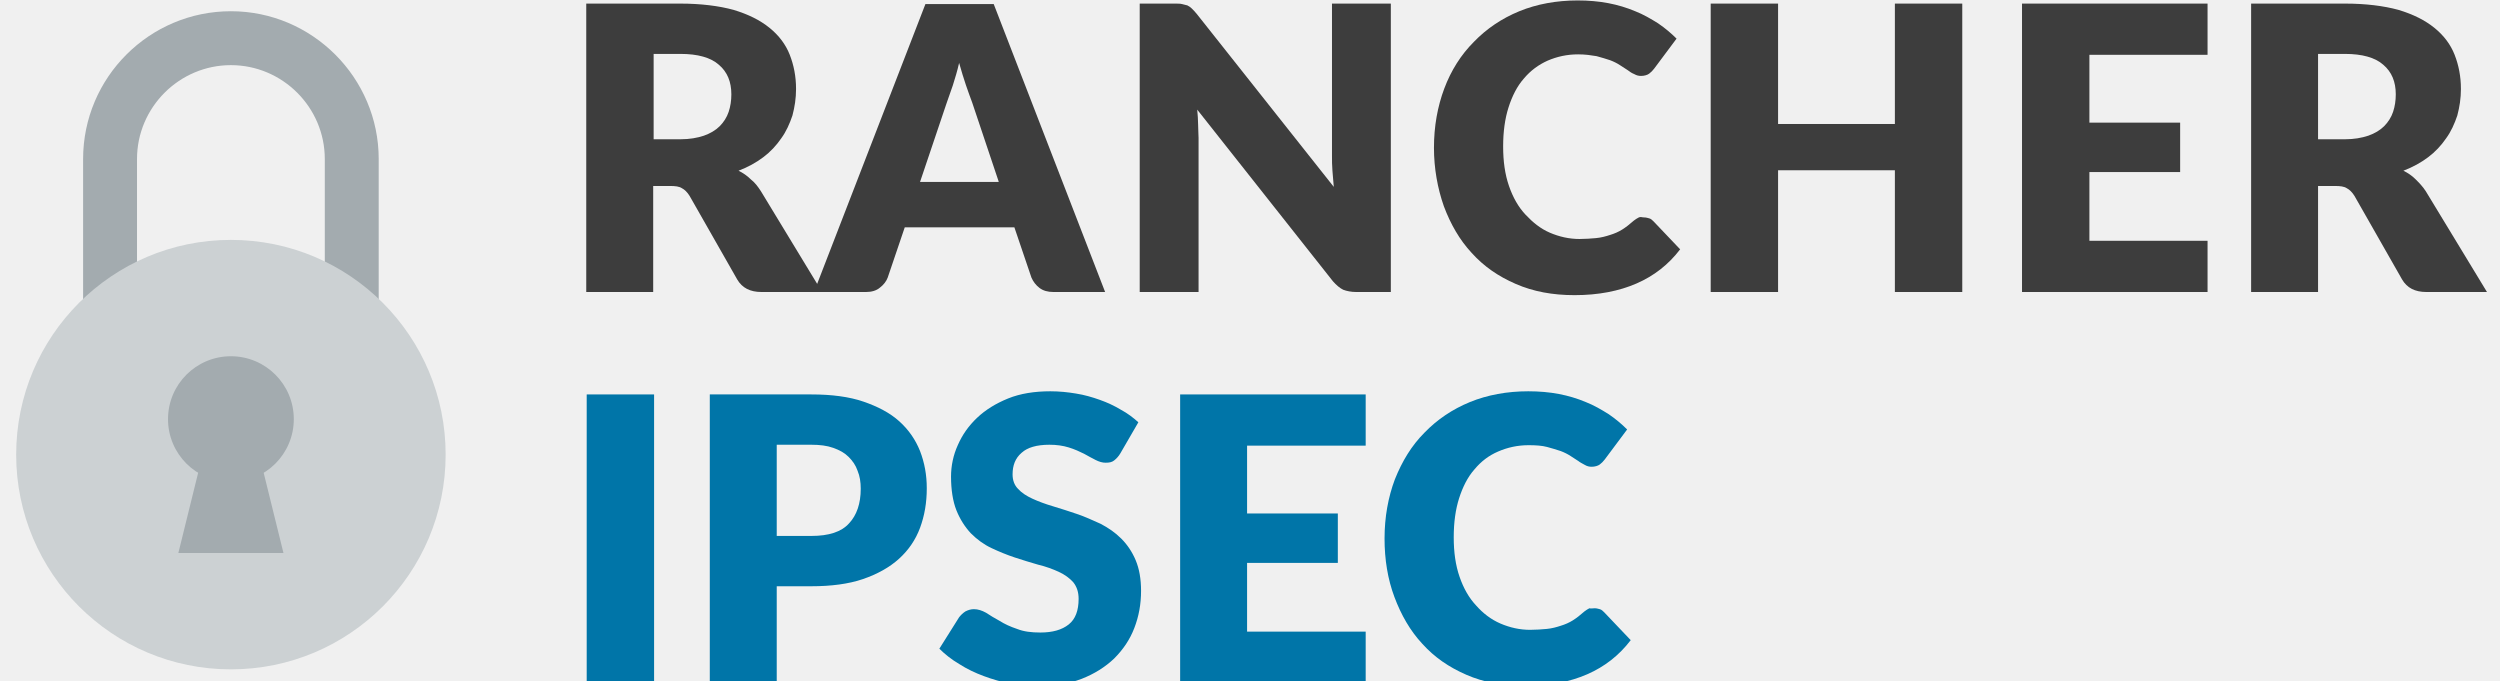
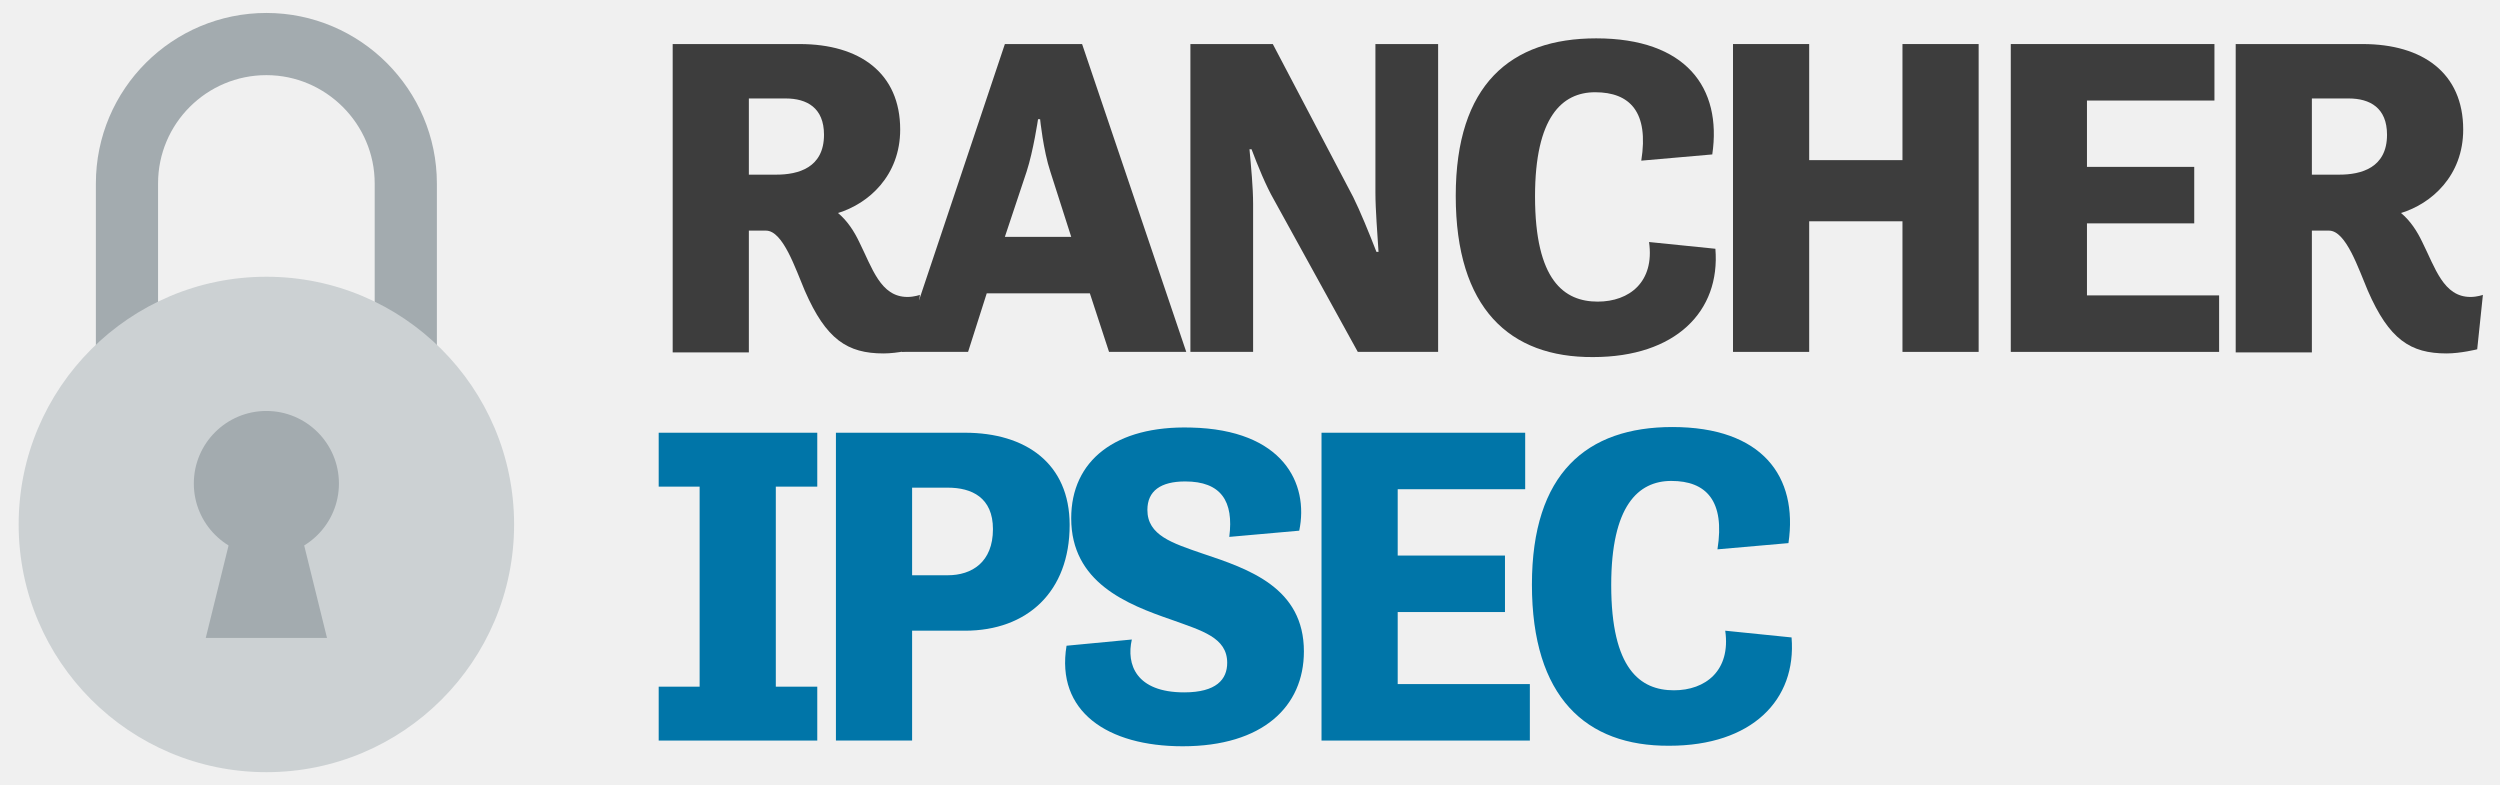
- <svg xmlns="http://www.w3.org/2000/svg" version="1.1" id="Layer_1" x="0px" y="0px" viewBox="0 0 556.5 151.4" style="enable-background:new 0 0 556.5 151.4;" xml:space="preserve">
+ <svg xmlns="http://www.w3.org/2000/svg" version="1.1" id="Layer_1" x="0px" y="0px" viewBox="0 0 482.4 151.4" style="enable-background:new 0 0 482.4 151.4;" xml:space="preserve">
  <style type="text/css">
- 	.st0{fill:#3D3D3D;}
- 	.st1{fill:#0075A8;}
- 	.st2{fill:#CCD1D3;}
- 	.st3{fill:#0D5E8C;}
- 	.st4{fill:#0071BC;}
- 	.st5{fill:#FFFFFF;}
- 	.st6{fill:#BDC3C7;}
- 	.st7{fill:#F15354;}
- 	.st8{fill:#A3ABAF;}
- 	.st9{fill:#58D68D;}
- 	.st10{fill:#2ECC71;}
- 	.st11{fill:#3498DB;}
- 	.st12{fill:#EADF5A;}
- 	.st13{fill:#F1C40F;}
- 	.st14{fill:#2D8490;}
- 	.st15{fill:#3A6F81;}
- 	.st16{fill:#ECF0F1;}
- 	.st17{opacity:0.2;fill:#78C9CF;}
+ 	.st0{fill:#99A3A8;}
+ 	.st1{fill:#CCD1D3;}
+ 	.st2{fill:none;stroke:#A3ABAF;stroke-width:5;stroke-linecap:round;stroke-linejoin:round;stroke-miterlimit:10;}
+ 	.st3{fill:#3D3D3D;}
+ 	.st4{fill:#0075A8;}
+ 	.st5{fill:#B3C78F;}
+ 	.st6{fill:none;stroke:#CCD1D3;stroke-miterlimit:10;}
+ 	.st7{fill:none;stroke:#CCD1D3;stroke-width:1.893;stroke-miterlimit:10;}
+ 	.st8{fill:#F15354;}
+ 	.st9{fill:#A3ABAF;}
+ 	.st10{fill:#3498DB;}
+ 	.st11{fill:#2980B9;}
+ 	.st12{fill:#E67E22;}
+ 	.st13{fill:#D35401;}
+ 	.st14{fill:#F1C40F;}
+ 	.st15{fill:#E49701;}
+ 	.st16{fill:#EADF5A;}
+ 	.st17{fill:#D7C320;}
+ 	.st18{fill:#34495E;}
+ 	.st19{fill:#2C3E50;}
+ 	.st20{fill:#2B2B2B;}
+ 	.st21{fill:#262626;}
+ 	.st22{fill:#3A6F81;}
+ 	.st23{fill:#356272;}
+ 	.st24{fill:#00558B;}
+ 	.st25{fill:#27AE60;}
+ 	.st26{fill:#169242;}
+ 	.st27{fill:#A5C63B;}
+ 	.st28{fill:#8EB021;}
+ 	.st29{fill:#ECF0F1;}
+ 	.st30{fill:#BDC3C7;}
+ 	.st31{fill:#95A5A6;}
+ 	.st32{fill:#7F8C8D;}
+ 	.st33{fill:#E74C3C;}
+ 	.st34{fill:#C0392B;}
+ 	.st35{fill:#EA3738;}
+ 	.st36{fill:#78C9CF;}
+ 	.st37{fill:#389EA8;}
+ 	.st38{fill:#2D8490;}
+ 	.st39{fill:#1A6470;}
+ 	.st40{fill:#21364A;}
+ 	.st41{fill:#040B15;}
+ 	.st42{fill:#66767C;}
+ 	.st43{fill:#334851;}
+ 	.st44{fill:#5C686F;}
+ 	.st45{fill:#29373C;}
+ 	.st46{fill:#0A141A;}
+ 	.st47{fill:#FFFFFF;}
+ 	.st48{fill:#0D5E8C;}
+ 	.st49{fill:#0071BC;}
+ 	.st50{fill:#808080;stroke:#000000;stroke-width:0.5;stroke-miterlimit:10;}
+ 	.st51{fill:#DFDFDF;stroke:#000000;stroke-width:0.5;stroke-miterlimit:10;}
+ 	.st52{stroke:#000000;stroke-width:0.5;stroke-miterlimit:10;}
+ 	.st53{fill:none;stroke:#A3ABAF;stroke-width:12;stroke-miterlimit:10;}
+ 	.st54{fill:none;stroke:#F15354;stroke-width:0.438;stroke-miterlimit:10;}
+ 	.st55{fill:none;stroke:#F15354;stroke-miterlimit:10;}
+ 	.st56{fill:none;stroke:#3498DB;stroke-width:15;stroke-linecap:square;stroke-miterlimit:10;}
+ 	.st57{fill:none;stroke:#A3ABAF;stroke-width:9;stroke-miterlimit:10;}
+ 	.st58{opacity:0.5;fill:url(#SVGID_1_);}
+ 	.st59{clip-path:url(#SVGID_3_);enable-background:new    ;}
+ 	.st60{fill:#D3AC0D;}
+ 	.st61{fill:#B5930B;}
+ 	.st62{opacity:0.5;fill:url(#SVGID_4_);}
+ 	.st63{clip-path:url(#SVGID_6_);enable-background:new    ;}
+ 	.st64{opacity:0.5;fill:url(#SVGID_7_);}
+ 	.st65{clip-path:url(#SVGID_9_);enable-background:new    ;}
+ 	.st66{opacity:0.5;fill:url(#SVGID_10_);}
+ 	.st67{clip-path:url(#SVGID_12_);enable-background:new    ;}
+ 	.st68{fill:#58D68D;}
+ 	.st69{fill:#2ECC71;}
+ 	.st70{fill:none;stroke:#2ECC71;stroke-width:1.162;stroke-miterlimit:10;}
+ 	.st71{fill:none;stroke:#F1C40F;stroke-width:1.162;stroke-miterlimit:10;}
+ 	.st72{fill:none;stroke:#0075A8;stroke-width:1.162;stroke-miterlimit:10;}
+ 	.st73{fill:none;stroke:#BDC3C7;stroke-width:10;stroke-miterlimit:10;}
+ 	.st74{fill:none;stroke:#A3ABAF;stroke-width:10;stroke-miterlimit:10;}
+ 	.st75{opacity:0.2;fill:#78C9CF;}
+ 	.st76{fill:none;stroke:#0075A8;stroke-miterlimit:10;}
+ 	.st77{fill:#5D5D5D;}
+ 	.st78{fill:none;stroke:#99A3A8;stroke-miterlimit:10;}
+ 	.st79{fill:none;stroke:#0075A8;stroke-width:1.827;stroke-miterlimit:10;}
+ 	.st80{opacity:0.7;}
</style>
  <g>
-     <path class="st0" d="M183,65h-13.5c-2.5,0-4.3-0.9-5.4-2.8l-10.6-18.6c-0.5-0.8-1.1-1.4-1.7-1.7c-0.6-0.4-1.5-0.5-2.6-0.5h-3.8V65   h-14.9V0.8h20.9c4.6,0,8.6,0.5,11.9,1.4c3.3,1,5.9,2.3,8,4c2.1,1.7,3.6,3.7,4.5,6c0.9,2.3,1.4,4.8,1.4,7.6c0,2.1-0.3,4-0.8,5.9   c-0.6,1.8-1.4,3.6-2.5,5.1c-1.1,1.6-2.4,3-4,4.2c-1.6,1.2-3.4,2.2-5.5,3c1,0.5,1.9,1.1,2.7,1.9c0.9,0.7,1.6,1.6,2.3,2.7L183,65z    M151.5,31c2,0,3.7-0.3,5.2-0.8c1.4-0.5,2.6-1.2,3.5-2.1c0.9-0.9,1.6-2,2-3.2c0.4-1.2,0.6-2.5,0.6-3.9c0-2.8-0.9-5-2.8-6.6   c-1.8-1.6-4.7-2.4-8.5-2.4h-6v19H151.5z" />
-     <path class="st0" d="M246,65h-11.5c-1.3,0-2.3-0.3-3.1-0.9c-0.8-0.6-1.4-1.4-1.8-2.3l-3.8-11.2h-24.4l-3.8,11.2   c-0.3,0.8-0.9,1.6-1.7,2.2c-0.8,0.7-1.9,1-3.1,1h-11.6l24.8-64.1h15.2L246,65z M222.3,40.4l-5.9-17.6c-0.4-1.1-0.9-2.4-1.4-3.9   c-0.5-1.5-1-3.1-1.5-4.9c-0.4,1.8-0.9,3.4-1.4,5c-0.5,1.5-1,2.8-1.4,4l-5.9,17.5H222.3z" />
-     <path class="st0" d="M309.6,0.8V65h-7.7c-1.1,0-2.1-0.2-2.9-0.5c-0.8-0.4-1.5-1-2.3-1.9l-30.2-38.2c0.1,1.1,0.2,2.3,0.2,3.3   c0,1.1,0.1,2.1,0.1,3V65h-13.1V0.8h7.8c0.6,0,1.2,0,1.6,0.1s0.8,0.2,1.2,0.3c0.4,0.2,0.7,0.4,1,0.7s0.7,0.7,1.1,1.2l30.5,38.5   c-0.1-1.2-0.2-2.4-0.3-3.6c-0.1-1.2-0.1-2.3-0.1-3.3V0.8H309.6z" />
-     <path class="st0" d="M366,48.4c0.4,0,0.7,0.1,1.1,0.2c0.4,0.1,0.7,0.4,1,0.7l5.9,6.2c-2.6,3.4-5.8,5.9-9.7,7.6s-8.5,2.6-13.8,2.6   c-4.9,0-9.2-0.8-13.1-2.5c-3.9-1.7-7.1-3.9-9.8-6.9c-2.7-2.9-4.7-6.4-6.2-10.4c-1.4-4-2.2-8.4-2.2-13c0-4.8,0.8-9.2,2.3-13.2   s3.7-7.5,6.6-10.4c2.8-2.9,6.2-5.2,10.1-6.8c3.9-1.6,8.3-2.4,13-2.4c2.4,0,4.7,0.2,6.8,0.6c2.1,0.4,4.1,1,6,1.8   c1.8,0.7,3.5,1.7,5.1,2.7c1.6,1.1,2.9,2.2,4.1,3.4l-5,6.7c-0.3,0.4-0.7,0.8-1.1,1.1c-0.4,0.3-1.1,0.5-1.8,0.5c-0.5,0-1-0.1-1.5-0.4   c-0.5-0.2-1-0.5-1.5-0.9c-0.5-0.3-1.1-0.7-1.7-1.1c-0.6-0.4-1.4-0.8-2.2-1.1c-0.9-0.3-1.9-0.6-3-0.9c-1.2-0.2-2.5-0.4-4.1-0.4   c-2.5,0-4.7,0.5-6.8,1.4c-2,0.9-3.8,2.2-5.3,4c-1.5,1.7-2.6,3.9-3.4,6.4c-0.8,2.5-1.2,5.4-1.2,8.7c0,3.3,0.4,6.2,1.3,8.8   c0.9,2.6,2.1,4.7,3.7,6.4s3.3,3.1,5.4,4c2.1,0.9,4.3,1.4,6.6,1.4c1.3,0,2.6-0.1,3.7-0.2c1.1-0.1,2.2-0.4,3.1-0.7   c1-0.3,1.9-0.7,2.7-1.2c0.8-0.5,1.7-1.2,2.6-2c0.4-0.3,0.7-0.5,1.1-0.7S365.5,48.4,366,48.4z" />
-     <path class="st0" d="M436.8,0.8V65h-15V37.9h-26V65h-15V0.8h15v26.8h26V0.8H436.8z" />
-     <path class="st0" d="M465.1,12.3v15h20.2v11h-20.2v15.3h26.3V65h-41.3V0.8h41.3v11.4H465.1z" />
-     <path class="st0" d="M553.6,65h-13.5c-2.5,0-4.3-0.9-5.4-2.8l-10.6-18.6c-0.5-0.8-1.1-1.4-1.7-1.7c-0.6-0.4-1.5-0.5-2.6-0.5H516V65   h-14.9V0.8H522c4.6,0,8.6,0.5,11.9,1.4c3.3,1,5.9,2.3,8,4c2.1,1.7,3.6,3.7,4.5,6s1.4,4.8,1.4,7.6c0,2.1-0.3,4-0.8,5.9   c-0.6,1.8-1.4,3.6-2.5,5.1c-1.1,1.6-2.4,3-4,4.2s-3.4,2.2-5.5,3c1,0.5,1.9,1.1,2.7,1.9s1.6,1.6,2.3,2.7L553.6,65z M522,31   c2,0,3.7-0.3,5.2-0.8c1.4-0.5,2.6-1.2,3.5-2.1s1.6-2,2-3.2c0.4-1.2,0.6-2.5,0.6-3.9c0-2.8-0.9-5-2.8-6.6c-1.8-1.6-4.7-2.4-8.5-2.4   h-6v19H522z" />
-     <path class="st1" d="M145.6,152h-15V87.8h15V152z" />
-     <path class="st1" d="M180.6,87.8c4.5,0,8.4,0.5,11.6,1.6c3.2,1.1,5.9,2.5,8,4.4c2.1,1.9,3.6,4.1,4.6,6.6c1,2.6,1.5,5.3,1.5,8.3   c0,3.2-0.5,6.1-1.5,8.8c-1,2.7-2.6,5-4.7,6.9c-2.1,1.9-4.8,3.4-8,4.5c-3.2,1.1-7.1,1.6-11.5,1.6h-7.7V152H158V87.8H180.6z    M180.6,119.3c3.9,0,6.7-0.9,8.4-2.8c1.7-1.8,2.6-4.4,2.6-7.7c0-1.5-0.2-2.8-0.7-4c-0.4-1.2-1.1-2.2-2-3.1c-0.9-0.9-2-1.5-3.4-2   c-1.4-0.5-3-0.7-4.9-0.7h-7.7v20.3H180.6z" />
-     <path class="st1" d="M249.4,100.9c-0.4,0.7-0.9,1.2-1.4,1.6c-0.5,0.4-1.1,0.5-1.9,0.5c-0.7,0-1.4-0.2-2.2-0.6   c-0.8-0.4-1.7-0.9-2.6-1.4c-1-0.5-2.1-1-3.4-1.4c-1.3-0.4-2.7-0.6-4.3-0.6c-2.8,0-4.9,0.6-6.2,1.8c-1.4,1.2-2,2.8-2,4.8   c0,1.3,0.4,2.4,1.2,3.2c0.8,0.9,1.9,1.6,3.2,2.2c1.3,0.6,2.9,1.2,4.6,1.7c1.7,0.5,3.5,1.1,5.3,1.7c1.8,0.6,3.5,1.4,5.3,2.2   c1.7,0.9,3.2,1.9,4.6,3.3c1.3,1.3,2.4,2.9,3.2,4.8c0.8,1.9,1.2,4.2,1.2,6.8c0,3-0.5,5.7-1.5,8.3c-1,2.6-2.5,4.8-4.5,6.8   c-2,1.9-4.4,3.4-7.2,4.5c-2.9,1.1-6.1,1.7-9.7,1.7c-2,0-4-0.2-6.1-0.6c-2.1-0.4-4.1-1-6-1.7s-3.8-1.6-5.5-2.7   c-1.7-1-3.2-2.2-4.4-3.4l4.4-7c0.4-0.5,0.8-0.9,1.4-1.3c0.6-0.3,1.2-0.5,1.9-0.5c0.9,0,1.8,0.3,2.7,0.8c0.9,0.6,1.9,1.2,3,1.8   c1.1,0.7,2.4,1.3,3.9,1.8c1.5,0.6,3.2,0.8,5.2,0.8c2.7,0,4.8-0.6,6.3-1.8c1.5-1.2,2.2-3.1,2.2-5.7c0-1.5-0.4-2.7-1.2-3.7   c-0.8-0.9-1.9-1.7-3.2-2.3c-1.3-0.6-2.9-1.2-4.6-1.6c-1.7-0.5-3.4-1-5.2-1.6c-1.8-0.6-3.5-1.3-5.2-2.1c-1.7-0.8-3.2-1.9-4.6-3.3   c-1.3-1.4-2.4-3.1-3.2-5.1c-0.8-2-1.2-4.6-1.2-7.5c0-2.4,0.5-4.8,1.5-7c1-2.3,2.4-4.3,4.3-6.1c1.9-1.8,4.2-3.2,6.9-4.3   c2.7-1.1,5.9-1.6,9.4-1.6c2,0,3.9,0.2,5.7,0.5c1.9,0.3,3.6,0.8,5.3,1.4c1.7,0.6,3.2,1.3,4.7,2.2c1.5,0.8,2.8,1.8,3.9,2.8   L249.4,100.9z" />
-     <path class="st1" d="M277.6,99.3v15h20.2v11h-20.2v15.3H304V152h-41.3V87.8H304v11.4H277.6z" />
-     <path class="st1" d="M355,135.4c0.4,0,0.7,0.1,1.1,0.2c0.4,0.1,0.7,0.4,1,0.7l5.9,6.2c-2.6,3.4-5.8,5.9-9.7,7.6s-8.5,2.6-13.8,2.6   c-4.9,0-9.2-0.8-13.1-2.5c-3.9-1.7-7.1-3.9-9.8-6.9c-2.7-2.9-4.7-6.4-6.2-10.4s-2.2-8.4-2.2-13c0-4.8,0.8-9.2,2.3-13.2   c1.6-4,3.7-7.5,6.6-10.4c2.8-2.9,6.2-5.2,10.1-6.8c3.9-1.6,8.3-2.4,13-2.4c2.4,0,4.7,0.2,6.8,0.6c2.1,0.4,4.1,1,6,1.8   c1.8,0.7,3.5,1.7,5.1,2.7c1.6,1.1,2.9,2.2,4.1,3.4l-5,6.7c-0.3,0.4-0.7,0.8-1.1,1.1c-0.4,0.3-1.1,0.5-1.8,0.5c-0.5,0-1-0.1-1.5-0.4   s-1-0.5-1.5-0.9c-0.5-0.3-1.1-0.7-1.7-1.1c-0.6-0.4-1.4-0.8-2.2-1.1c-0.9-0.3-1.9-0.6-3-0.9s-2.5-0.4-4.1-0.4   c-2.5,0-4.7,0.5-6.8,1.4s-3.8,2.2-5.3,4c-1.5,1.7-2.6,3.9-3.4,6.4c-0.8,2.5-1.2,5.4-1.2,8.7c0,3.3,0.4,6.2,1.3,8.8   c0.9,2.6,2.1,4.7,3.7,6.4c1.5,1.7,3.3,3.1,5.4,4c2.1,0.9,4.3,1.4,6.6,1.4c1.3,0,2.6-0.1,3.7-0.2c1.1-0.1,2.2-0.4,3.1-0.7   c1-0.3,1.9-0.7,2.7-1.2c0.8-0.5,1.7-1.2,2.6-2c0.4-0.3,0.7-0.5,1.1-0.7C354.1,135.5,354.6,135.4,355,135.4z" />
+     <path class="st3" d="M129.8,8.5h24.5c11.6,0,19.4,5.6,19.4,16.5c0,8.9-6.1,14.3-12,16.1c1.8,1.5,3.1,3.5,4.1,5.6   c2.5,5,4.1,10.6,9.3,10.6c1.3,0,2.4-0.4,2.4-0.4l-1.1,10.5c0,0-3.2,0.8-5.9,0.8c-7,0-11.1-2.7-15.2-12.1   c-1.8-4.2-4.2-11.6-7.5-11.6h-3.3v23.5h-14.7V8.5z M144.5,19.1v14.6h5.3c4.2,0,9.2-1.3,9.2-7.7c0-5.2-3.3-7-7.4-7H144.5z" />
+     <path class="st3" d="M193.9,8.5h14.9l20.1,59.4H214l-3.7-11.3h-19.9l-3.6,11.3h-12.8L193.9,8.5z M193.9,45.7h12.8l-4-12.5   c-1.4-4.2-2-10.2-2-10.2h-0.4c0,0-0.9,6.1-2.2,10.1L193.9,45.7z" />
+     <path class="st3" d="M229.8,8.5h15.8L261.1,38c1.3,2.6,3.1,7,4.5,10.6h0.4c-0.2-3.3-0.6-8.1-0.6-11.5V8.5h12.1v59.4H262l-16.2-29.4   c-1.5-2.6-3.1-6.5-4.3-9.7h-0.4c0.3,3.3,0.7,7.3,0.7,10.6v28.5h-12.1V8.5z" />
+     <path class="st3" d="M280.9,37.8c0-21.5,10.6-30.4,27.1-30.4c17.3,0,24.3,9.5,22.4,22.4L316.7,31c1.5-9.4-2.2-13.2-8.9-13.2   c-6.4,0-11.6,4.8-11.6,20.1c0,16.2,5.6,20.3,12.1,20.3c6.1,0,11-3.8,9.9-11.5L331,48c1,12.1-7.7,20.9-23.6,20.9   C291.3,69,280.9,59.5,280.9,37.8z" />
+     <path class="st3" d="M334.4,8.5h14.7v22.4h18V8.5h14.7v59.4h-14.7V42.7h-18v25.2h-14.7V8.5z" />
+     <path class="st3" d="M388,8.5h39.3v10.9h-24.6v12.8h20.7v10.9h-20.7V57h25.5v10.9H388V8.5z" />
+     <path class="st3" d="M431.4,8.5h24.5c11.6,0,19.4,5.6,19.4,16.5c0,8.9-6.1,14.3-12,16.1c1.8,1.5,3.1,3.5,4.1,5.6   c2.5,5,4.1,10.6,9.3,10.6c1.3,0,2.4-0.4,2.4-0.4l-1.1,10.5c0,0-3.2,0.8-5.9,0.8c-7,0-11.1-2.7-15.2-12.1   c-1.8-4.2-4.2-11.6-7.5-11.6h-3.3v23.5h-14.7V8.5z M446.1,19.1v14.6h5.3c4.2,0,9.2-1.3,9.2-7.7c0-5.2-3.3-7-7.4-7H446.1z" />
+     <path class="st4" d="M127.1,83.5h30.6v10.4h-8v38.6h8v10.4h-30.6v-10.4h7.9V93.9h-7.9V83.5z" />
+     <path class="st4" d="M161.3,83.5h24.9c11.7,0,20.2,5.9,20.2,17.8c0,12.9-8.2,20.4-20.2,20.4H176v21.2h-14.7V83.5z M176,94.1V111   h6.9c4.6,0,8.7-2.5,8.7-8.9c0-6.1-4.1-8-8.7-8H176z" />
+     <path class="st4" d="M218.4,123.4c-1.1,4.8,0.8,10.2,10.1,10.2c6.2,0,8.3-2.5,8.3-5.7c0-4.9-4.9-6.2-10.7-8.3   c-8.7-3-19.4-7.2-19.4-19.6c0-11.1,8.5-17.9,23.1-17.5c17.8,0.4,22.8,10.8,20.9,19.9l-13.5,1.2c0.9-6.9-1.6-10.7-8.5-10.7   c-4.7,0-7.3,1.8-7.3,5.5c0,4.9,4.8,6.4,10.6,8.4c9,3,19.6,6.6,19.6,18.9c0,10.6-7.9,18.3-23.4,18.3c-14.5,0-24.5-6.7-22.4-19.4   L218.4,123.4z" />
+     <path class="st4" d="M255,83.5h39.3v10.9h-24.6v12.8h20.7v10.9h-20.7V132h25.5v10.9H255V83.5z" />
+     <path class="st4" d="M295.6,112.8c0-21.5,10.6-30.4,27.1-30.4c17.3,0,24.3,9.5,22.4,22.4l-13.7,1.2c1.5-9.4-2.2-13.2-8.9-13.2   c-6.4,0-11.6,4.8-11.6,20.1c0,16.2,5.6,20.3,12.1,20.3c6.1,0,11-3.8,9.9-11.5l12.8,1.3c1,12.1-7.7,20.9-23.6,20.9   C306,144,295.6,134.5,295.6,112.8z" />
  </g>
-   <path class="st8" d="M84.3,75.8h-12V35.4c0-11.5-9.4-20.9-20.9-20.9s-20.9,9.4-20.9,20.9v40.5h-12V35.4c0-18.2,14.8-32.9,32.9-32.9  s32.9,14.8,32.9,32.9V75.8z" />
+   <path class="st53" d="M24.5,75.8V35.4c0-14.9,12.1-26.9,26.9-26.9s26.9,12.1,26.9,26.9v40.5" />
  <g>
-     <circle class="st2" cx="51.4" cy="101.2" r="47.8" />
+     <circle class="st1" cx="51.4" cy="101.2" r="47.8" />
    <g>
-       <circle class="st8" cx="51.4" cy="93.3" r="14" />
-       <polygon class="st8" points="63.1,123.1 39.7,123.1 45.5,99.6 57.3,99.6   " />
+       <circle class="st9" cx="51.4" cy="93.3" r="14" />
+       <polygon class="st9" points="63.1,123.1 39.7,123.1 45.5,99.6 57.3,99.6   " />
    </g>
  </g>
</svg>
